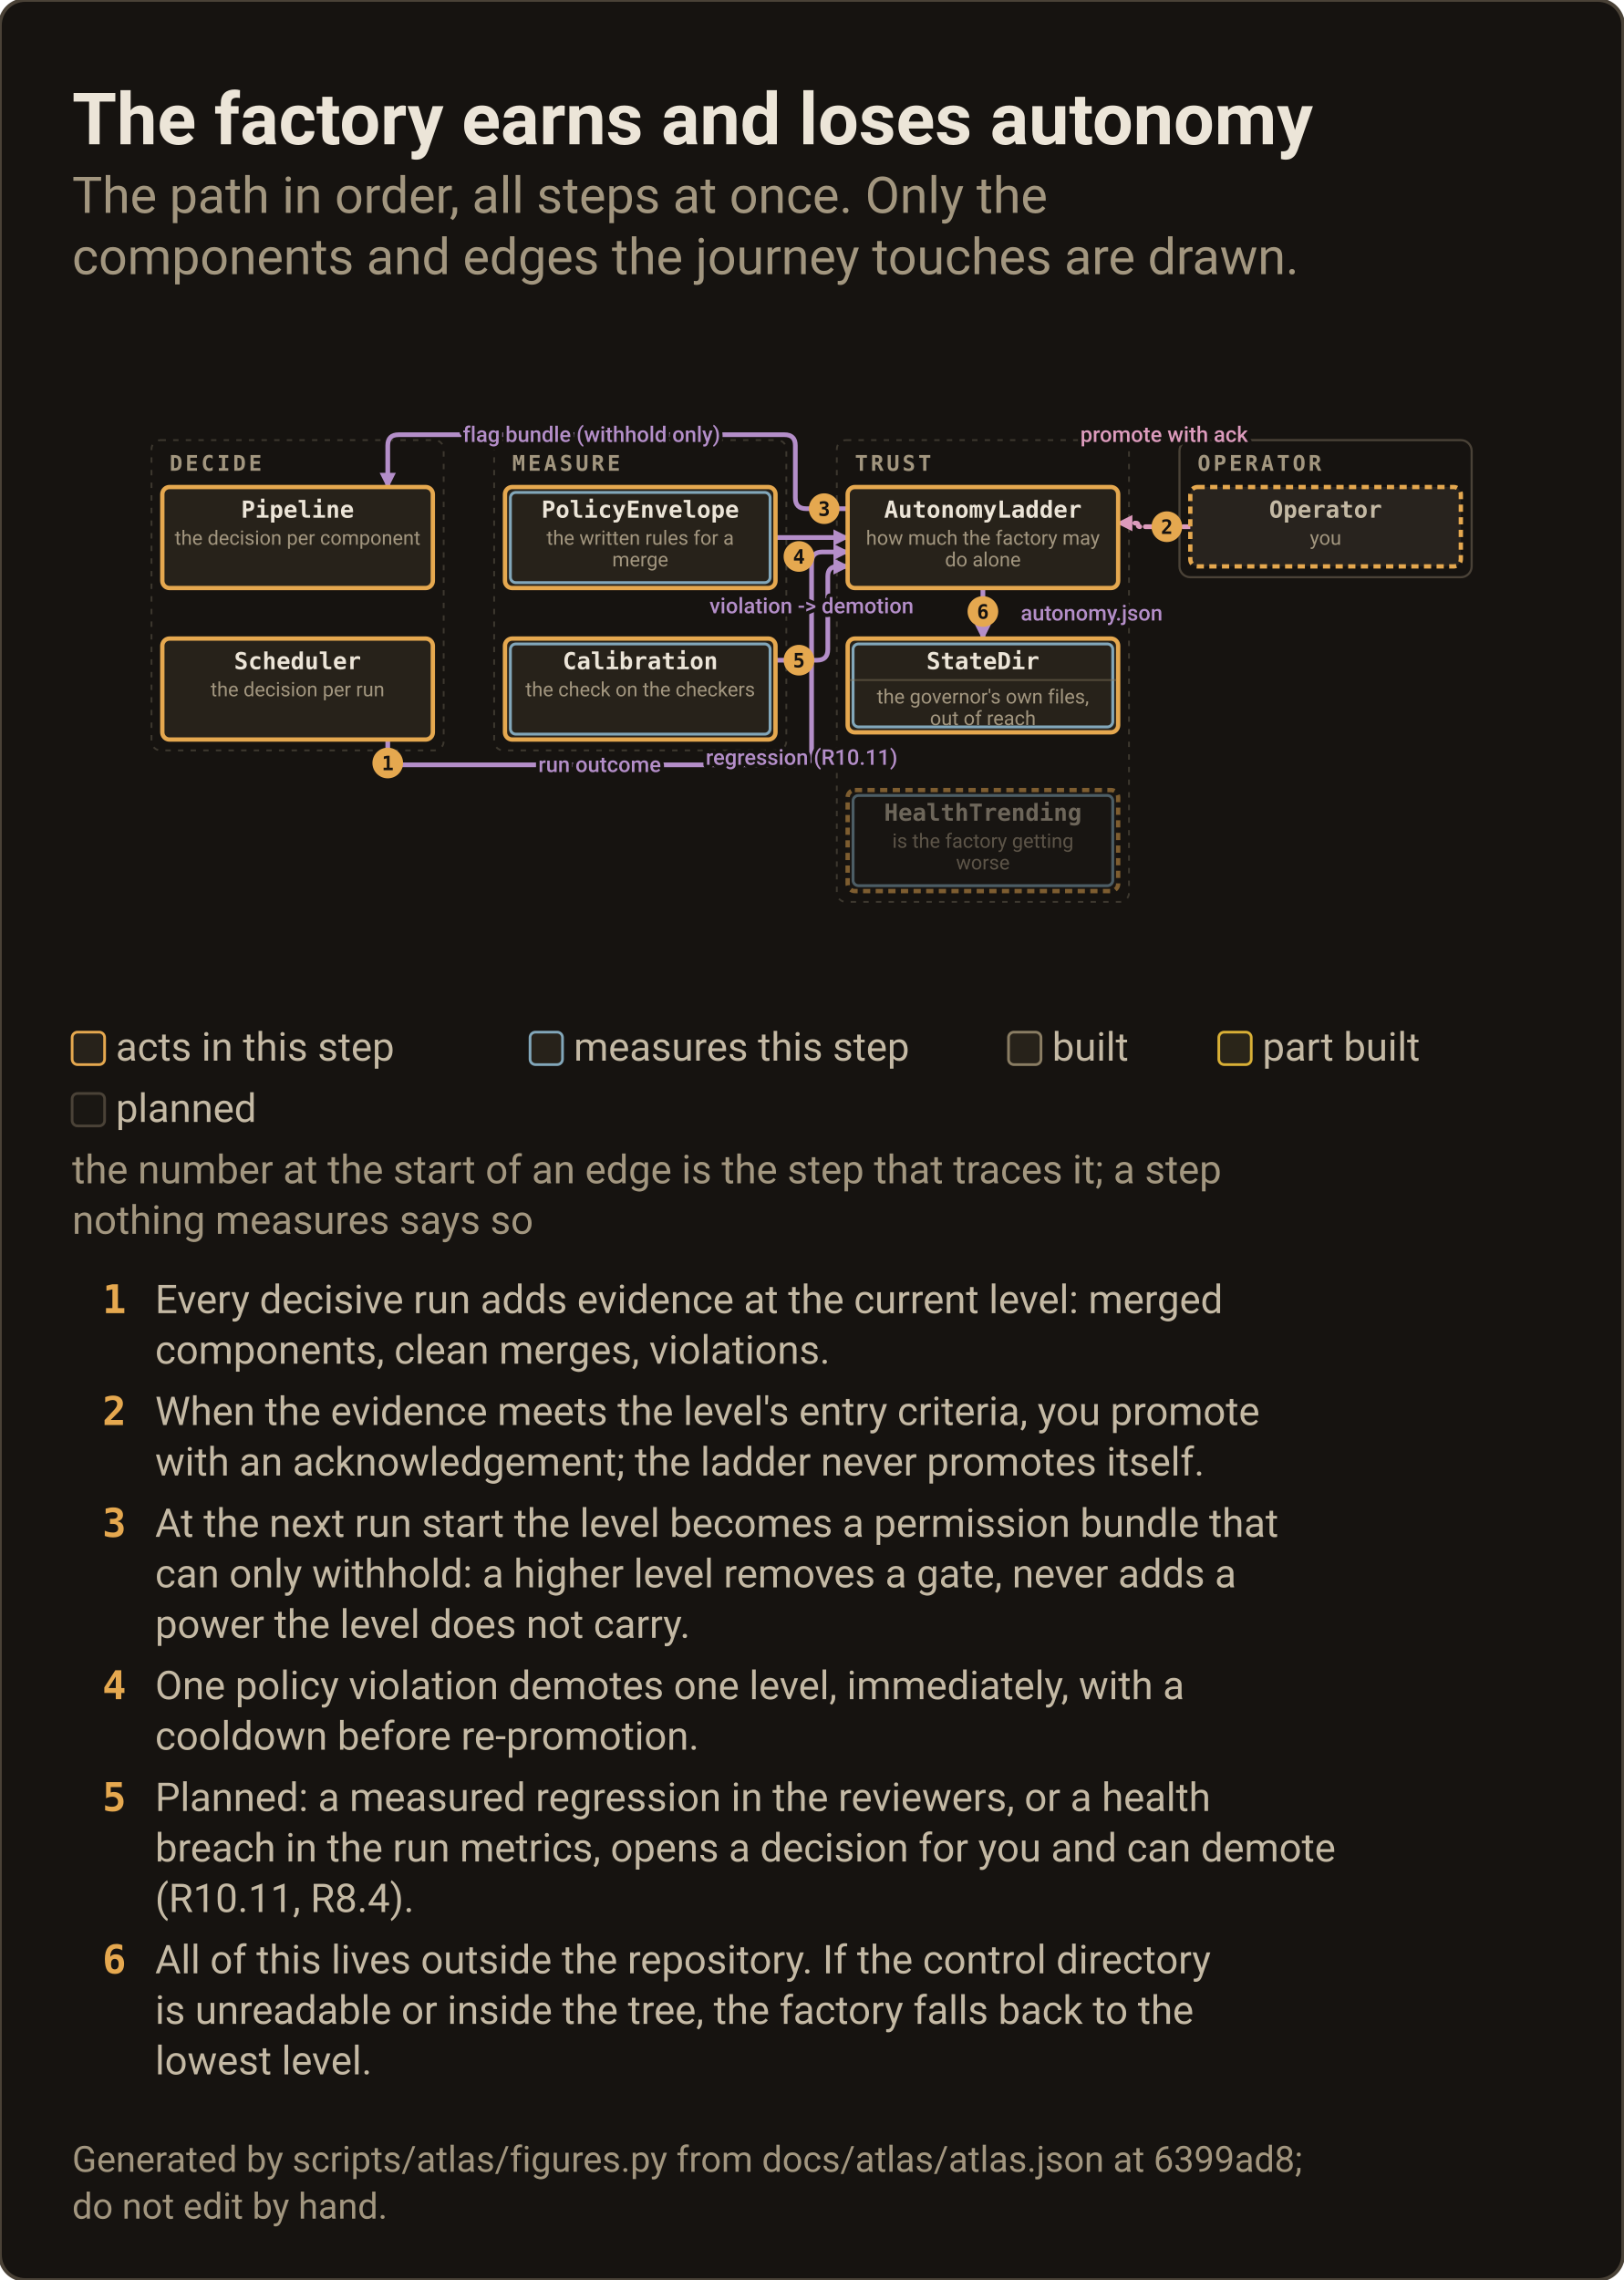
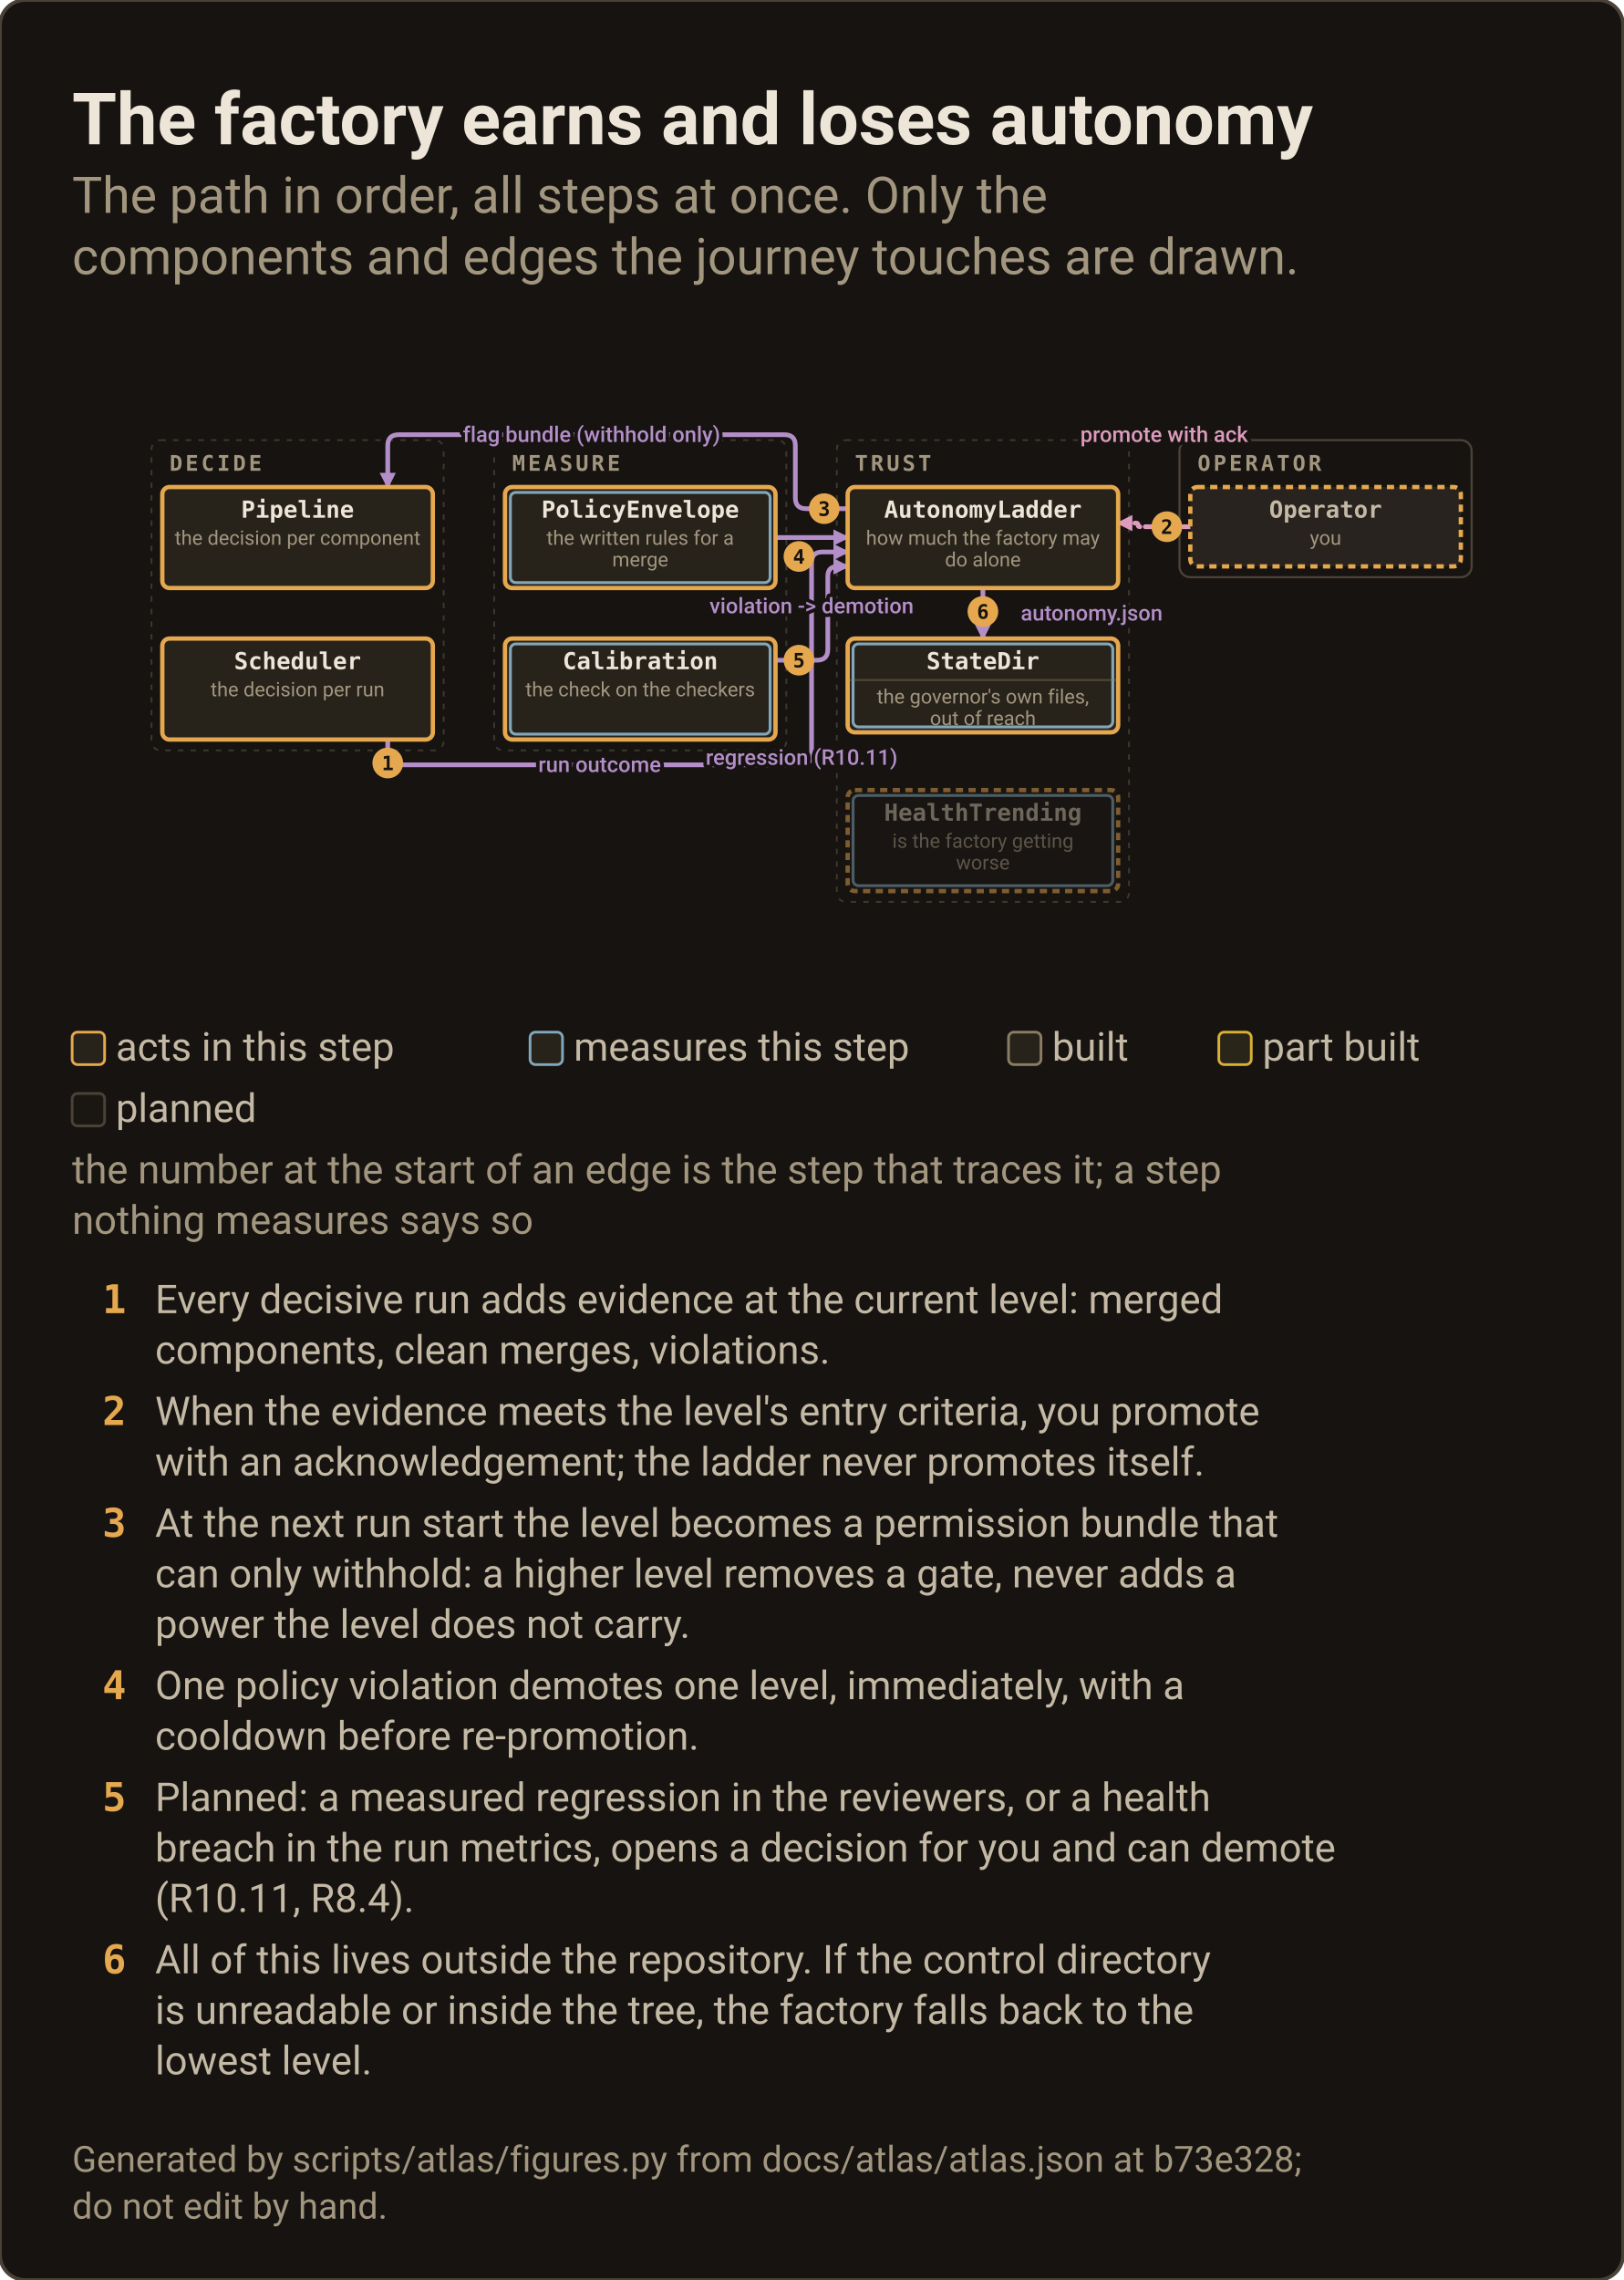
<svg xmlns="http://www.w3.org/2000/svg" width="900" height="1264" viewBox="0 0 900 1264" role="img" aria-label="Journey: The factory earns and loses autonomy">
  <rect x="0" y="0" width="900" height="1264" rx="14" fill="#161310" stroke="#4A4237" stroke-width="2" />
  <text x="40.0" y="80.0" class="c0">The factory earns and loses autonomy</text>
  <text x="40.0" y="118.0" class="c1">The path in order, all steps at once. Only the</text>
  <text x="40.0" y="152.0" class="c1">components and edges the journey touches are drawn.</text>
  <svg id="map" x="76.0" y="170.0" width="748" height="380" viewBox="0 0 748 380" overflow="visible">
    <defs>
      <marker id="map-m-work" viewBox="0 0 8 8" refX="7" refY="4" markerUnits="userSpaceOnUse" markerWidth="9" markerHeight="9" orient="auto-start-reverse">
        <path d="M0,0 L8,4 L0,8 z" fill="#D9CDB2" />
      </marker>
      <marker id="map-m-measure" viewBox="0 0 8 8" refX="7" refY="4" markerUnits="userSpaceOnUse" markerWidth="9" markerHeight="9" orient="auto-start-reverse">
        <path d="M0,0 L8,4 L0,8 z" fill="#82A7BA" />
      </marker>
      <marker id="map-m-feedback" viewBox="0 0 8 8" refX="7" refY="4" markerUnits="userSpaceOnUse" markerWidth="9" markerHeight="9" orient="auto-start-reverse">
        <path d="M0,0 L8,4 L0,8 z" fill="#E39A86" />
      </marker>
      <marker id="map-m-operator" viewBox="0 0 8 8" refX="7" refY="4" markerUnits="userSpaceOnUse" markerWidth="9" markerHeight="9" orient="auto-start-reverse">
        <path d="M0,0 L8,4 L0,8 z" fill="#DD9BBD" />
      </marker>
      <marker id="map-m-trust" viewBox="0 0 8 8" refX="7" refY="4" markerUnits="userSpaceOnUse" markerWidth="9" markerHeight="9" orient="auto-start-reverse">
        <path d="M0,0 L8,4 L0,8 z" fill="#B48EC9" />
      </marker>
      <marker id="map-m-learn" viewBox="0 0 8 8" refX="7" refY="4" markerUnits="userSpaceOnUse" markerWidth="9" markerHeight="9" orient="auto-start-reverse">
        <path d="M0,0 L8,4 L0,8 z" fill="#86C9A9" />
      </marker>
      <marker id="map-m-record" viewBox="0 0 8 8" refX="7" refY="4" markerUnits="userSpaceOnUse" markerWidth="9" markerHeight="9" orient="auto-start-reverse">
        <path d="M0,0 L8,4 L0,8 z" fill="#B7C27C" />
      </marker>
      <marker id="map-m-change" viewBox="0 0 8 8" refX="7" refY="4" markerUnits="userSpaceOnUse" markerWidth="9" markerHeight="9" orient="auto-start-reverse">
        <path d="M0,0 L8,4 L0,8 z" fill="#E26D5A" />
      </marker>
      <marker id="map-m-reach" viewBox="0 0 8 8" refX="7" refY="4" markerUnits="userSpaceOnUse" markerWidth="9" markerHeight="9" orient="auto-start-reverse">
        <path d="M0,0 L8,4 L0,8 z" fill="#E5A84F" />
      </marker>
    </defs>
    <style>#map .node.quiet{opacity:.42}#map .node.planned{opacity:.5}#map .node.planned.quiet{opacity:.3}#map .node.meas .node__box{stroke:#82A7BA;stroke-width:2.2}#map .node.acts .node__box{stroke:#E5A84F;stroke-width:2.4}#map .node__ring{display:none;fill:none;stroke:#82A7BA;stroke-width:1.6}#map .node.meas .node__ring{display:inline}#map .flow.planned{opacity:.35}#map .flowlbl.planned{opacity:.5}#map .flow.off,#map .flowlbl.off{display:none}#map .flow.hot{opacity:1;stroke-opacity:1;stroke-width:2.6}#map .flowlbl.hot{opacity:1}</style>
    <rect x="8.0" y="74.0" width="162.0" height="172.0" rx="5" fill="none" stroke="#A2967F" stroke-opacity=".28" stroke-width="1" stroke-dasharray="3 4" />
    <text x="18.0" y="91.0" class="t3">DECIDE</text>
    <rect x="198.0" y="74.0" width="162.0" height="172.0" rx="5" fill="none" stroke="#A2967F" stroke-opacity=".28" stroke-width="1" stroke-dasharray="3 4" />
    <text x="208.0" y="91.0" class="t3">MEASURE</text>
    <rect x="388.0" y="74.0" width="162.0" height="256.0" rx="5" fill="none" stroke="#A2967F" stroke-opacity=".28" stroke-width="1" stroke-dasharray="3 4" />
    <text x="398.0" y="91.0" class="t3">TRUST</text>
    <rect x="578.0" y="74.0" width="162.0" height="76.0" rx="6" fill="none" stroke="#4A4237" stroke-width="1.2" />
    <text x="588.0" y="91.0" class="t3">OPERATOR</text>
    <g data-layer="flow">
      <path id="map-f48" class="flow trust hot" data-edge="48" data-from="Scheduler" data-to="AutonomyLadder" data-art="run outcome" data-kind="trust" data-layer="trust" d="M 139.0 240.0 L 139.0 248.0 Q 139.0 254.0 145.0 254.0 L 368.0 254.0 Q 374.0 254.0 374.0 248.0 L 374.0 142.0 Q 374.0 136.0 380.0 136.0 L 394.0 136.0" fill="none" stroke="#B48EC9" stroke-opacity="0.82" stroke-width="1.2" stroke-linecap="round" marker-end="url(#map-m-trust)" />
      <path id="map-f67" class="flow trust planned hot" data-edge="67" data-from="Operator" data-to="AutonomyLadder" data-art="promote with ack" data-kind="trust" data-layer="operator" d="M 584.0 122.0 L 556.0 122.0 Q 555.0 122.0 555.0 121.0 L 555.0 121.0 Q 555.0 120.0 554.0 120.0 L 544.0 120.0" fill="none" stroke="#DD9BBD" stroke-opacity="0.82" stroke-width="1.2" stroke-dasharray="4 3" stroke-linecap="round" marker-end="url(#map-m-operator)" />
      <path id="map-f49" class="flow trust hot" data-edge="49" data-from="AutonomyLadder" data-to="Pipeline" data-art="flag bundle (withhold only)" data-kind="trust" data-layer="trust" d="M 394.0 112.0 L 371.0 112.0 Q 365.0 112.0 365.0 106.0 L 365.0 77.0 Q 365.0 71.0 359.0 71.0 L 145.0 71.0 Q 139.0 71.0 139.0 77.0 L 139.0 100.0" fill="none" stroke="#B48EC9" stroke-opacity="0.82" stroke-width="1.2" stroke-linecap="round" marker-end="url(#map-m-trust)" />
      <path id="map-f50" class="flow trust hot" data-edge="50" data-from="PolicyEnvelope" data-to="AutonomyLadder" data-art="violation -&gt; demotion" data-kind="trust" data-layer="trust" d="M 354.0 128.0 L 394.0 128.0" fill="none" stroke="#B48EC9" stroke-opacity="0.82" stroke-width="1.2" stroke-linecap="round" marker-end="url(#map-m-trust)" />
      <path id="map-f51" class="flow trust hot" data-edge="51" data-from="Calibration" data-to="AutonomyLadder" data-art="regression (R10.11)" data-kind="trust" data-layer="trust" d="M 354.0 196.0 L 377.0 196.0 Q 383.0 196.0 383.0 190.0 L 383.0 149.5 Q 383.0 144.0 388.5 144.0 L 394.0 144.0" fill="none" stroke="#B48EC9" stroke-opacity="0.82" stroke-width="1.2" stroke-linecap="round" marker-end="url(#map-m-trust)" />
      <path id="map-f52" class="flow trust hot" data-edge="52" data-from="AutonomyLadder" data-to="StateDir" data-art="autonomy.json" data-kind="trust" data-layer="trust" d="M 469.0 156.0 L 469.0 184.0" fill="none" stroke="#B48EC9" stroke-opacity="0.82" stroke-width="1.2" stroke-linecap="round" marker-end="url(#map-m-trust)" />
    </g>
    <g class="node built acts meas" data-id="PolicyEnvelope" data-kind="component" data-state="built" data-region="measure" role="button" tabindex="0" aria-label="PolicyEnvelope, the written rules for a merge, built">
      <rect class="node__box" x="204.0" y="100.0" width="150.0" height="56.0" rx="4.0" fill="#27221A" stroke="#8A7D63" stroke-width="1.1" />
      <rect class="node__ring" x="207.0" y="103.0" width="144.0" height="50.0" rx="3.0" />
      <text x="279.0" y="117.0" class="t4">PolicyEnvelope</text>
      <g data-layer="job">
        <text x="279.0" y="132.0" class="t5">the written rules for a</text>
        <text x="279.0" y="144.0" class="t5">merge</text>
      </g>
    </g>
    <g class="node built acts meas" data-id="Calibration" data-kind="component" data-state="built" data-region="measure" role="button" tabindex="0" aria-label="Calibration, the check on the checkers, built">
      <rect class="node__box" x="204.0" y="184.0" width="150.0" height="56.0" rx="4.0" fill="#27221A" stroke="#8A7D63" stroke-width="1.1" />
      <rect class="node__ring" x="207.0" y="187.0" width="144.0" height="50.0" rx="3.0" />
      <text x="279.0" y="201.0" class="t4">Calibration</text>
      <g data-layer="job">
        <text x="279.0" y="216.0" class="t5">the check on the checkers</text>
      </g>
    </g>
    <g class="node built acts" data-id="Pipeline" data-kind="component" data-state="built" data-region="decide" role="button" tabindex="0" aria-label="Pipeline, the decision per component, built">
      <rect class="node__box" x="14.0" y="100.0" width="150.0" height="56.0" rx="4.0" fill="#27221A" stroke="#8A7D63" stroke-width="1.1" />
      <rect class="node__ring" x="17.0" y="103.0" width="144.0" height="50.0" rx="3.0" />
      <text x="89.0" y="117.0" class="t4">Pipeline</text>
      <g data-layer="job">
        <text x="89.0" y="132.0" class="t5">the decision per component</text>
      </g>
    </g>
    <g class="node built acts" data-id="Scheduler" data-kind="component" data-state="built" data-region="decide" role="button" tabindex="0" aria-label="Scheduler, the decision per run, built">
      <rect class="node__box" x="14.0" y="184.0" width="150.0" height="56.0" rx="4.0" fill="#27221A" stroke="#8A7D63" stroke-width="1.1" />
      <rect class="node__ring" x="17.0" y="187.0" width="144.0" height="50.0" rx="3.0" />
      <text x="89.0" y="201.0" class="t4">Scheduler</text>
      <g data-layer="job">
        <text x="89.0" y="216.0" class="t5">the decision per run</text>
      </g>
    </g>
    <g class="node built acts" data-id="AutonomyLadder" data-kind="component" data-state="built" data-region="trust" role="button" tabindex="0" aria-label="AutonomyLadder, how much the factory may do alone, built">
      <rect class="node__box" x="394.0" y="100.0" width="150.0" height="56.0" rx="4.0" fill="#27221A" stroke="#8A7D63" stroke-width="1.1" />
      <rect class="node__ring" x="397.0" y="103.0" width="144.0" height="50.0" rx="3.0" />
      <text x="469.0" y="117.0" class="t4">AutonomyLadder</text>
      <g data-layer="job">
        <text x="469.0" y="132.0" class="t5">how much the factory may</text>
        <text x="469.0" y="144.0" class="t5">do alone</text>
      </g>
    </g>
    <g class="node built acts meas" data-id="StateDir" data-kind="store" data-state="built" data-region="trust" role="button" tabindex="0" aria-label="StateDir, the governor's own files, out of reach, built">
      <rect class="node__box" x="394.0" y="184.0" width="150.0" height="52.0" rx="4.0" fill="#27221A" stroke="#8A7D63" stroke-width="1.1" />
      <rect class="node__ring" x="397.0" y="187.0" width="144.0" height="46.0" rx="3.0" />
      <text x="469.0" y="201.0" class="t4">StateDir</text>
      <line x1="395.0" y1="207.0" x2="543.0" y2="207.0" stroke="#8A7D63" stroke-opacity=".45" stroke-width="1" />
      <g data-layer="job">
        <text x="469.0" y="220.0" class="t5">the governor's own files,</text>
        <text x="469.0" y="232.0" class="t5">out of reach</text>
      </g>
    </g>
    <g class="node planned acts meas" data-id="HealthTrending" data-kind="component" data-state="planned" data-region="trust" role="button" tabindex="0" aria-label="HealthTrending, is the factory getting worse, planned">
      <rect class="node__box" x="394.0" y="268.0" width="150.0" height="56.0" rx="4.0" fill="#1A1713" stroke="#4A4237" stroke-width="1.1" stroke-dasharray="4 3" />
      <rect class="node__ring" x="397.0" y="271.0" width="144.0" height="50.0" rx="3.0" />
      <text x="469.0" y="285.0" class="t6">HealthTrending</text>
      <g data-layer="job">
        <text x="469.0" y="300.0" class="t5">is the factory getting</text>
        <text x="469.0" y="312.0" class="t5">worse</text>
      </g>
    </g>
    <g class="node actor acts" data-id="Operator" data-kind="actor" data-state="planned" data-region="operator" role="button" tabindex="0" aria-label="Operator, you, outside">
      <rect class="node__box" x="584.0" y="100.0" width="150.0" height="44.0" rx="4.0" fill="#28231E" stroke="#A2967F" stroke-width="1.1" stroke-dasharray="4 3" />
      <rect class="node__ring" x="587.0" y="103.0" width="144.0" height="38.0" rx="3.0" />
      <text x="659.0" y="117.0" class="t6">Operator</text>
      <g data-layer="job">
        <text x="659.0" y="132.0" class="t5">you</text>
      </g>
    </g>
    <g data-layer="flow">
      <g class="flowlbl trust hot" data-edge="48" data-from="Scheduler" data-to="AutonomyLadder" data-layer="trust">
        <text x="256.5" y="258.0" class="t1">run outcome</text>
      </g>
      <g class="flowlbl trust planned hot" data-edge="67" data-from="Operator" data-to="AutonomyLadder" data-layer="operator">
        <text x="569.5" y="75.0" class="t2">promote with ack</text>
      </g>
      <g class="flowlbl trust hot" data-edge="49" data-from="AutonomyLadder" data-to="Pipeline" data-layer="trust">
        <text x="252.0" y="75.0" class="t1">flag bundle (withhold only)</text>
      </g>
      <g class="flowlbl trust hot" data-edge="50" data-from="PolicyEnvelope" data-to="AutonomyLadder" data-layer="trust">
        <text x="374.0" y="170.0" class="t1">violation -&gt; demotion</text>
      </g>
      <g class="flowlbl trust hot" data-edge="51" data-from="Calibration" data-to="AutonomyLadder" data-layer="trust">
        <text x="368.5" y="254.0" class="t1">regression (R10.11)</text>
      </g>
      <g class="flowlbl trust hot" data-edge="52" data-from="AutonomyLadder" data-to="StateDir" data-layer="trust">
        <text x="529.3" y="174.0" class="t1">autonomy.json</text>
      </g>
    </g>
    <g data-layer="steps">
      <g class="step" data-edge="48">
        <circle cx="139.0" cy="253.0" r="8.5" fill="#E5A84F" />
        <text x="139.0" y="257.0" class="t0">1</text>
      </g>
      <g class="step" data-edge="67">
        <circle cx="571.0" cy="122.0" r="8.5" fill="#E5A84F" />
        <text x="571.0" y="126.0" class="t0">2</text>
      </g>
      <g class="step" data-edge="49">
        <circle cx="381.0" cy="112.0" r="8.5" fill="#E5A84F" />
        <text x="381.0" y="116.0" class="t0">3</text>
      </g>
      <g class="step" data-edge="50">
        <circle cx="367.0" cy="138.5" r="8.5" fill="#E5A84F" />
        <text x="367.0" y="142.5" class="t0">4</text>
      </g>
      <g class="step" data-edge="51">
        <circle cx="367.0" cy="196.0" r="8.5" fill="#E5A84F" />
        <text x="367.0" y="200.0" class="t0">5</text>
      </g>
      <g class="step" data-edge="52">
        <circle cx="469.0" cy="169.0" r="8.5" fill="#E5A84F" />
        <text x="469.0" y="173.0" class="t0">6</text>
      </g>
    </g>
    <style>#map .t0{font-family:ui-monospace,"SF Mono",SFMono-Regular,"JetBrains Mono",Menlo,Consolas,monospace;font-size:11.0px;font-weight:700;fill:#161310;text-anchor:middle}#map .t1{font-family:ui-sans-serif,system-ui,-apple-system,"SF Pro Text","Segoe UI",Roboto,"Helvetica Neue",Arial,sans-serif;font-size:12.0px;font-weight:500;fill:#B48EC9;text-anchor:middle;paint-order:stroke;stroke:#161310;stroke-width:4;stroke-linejoin:round}#map .t2{font-family:ui-sans-serif,system-ui,-apple-system,"SF Pro Text","Segoe UI",Roboto,"Helvetica Neue",Arial,sans-serif;font-size:12.0px;font-weight:500;fill:#DD9BBD;text-anchor:middle;paint-order:stroke;stroke:#161310;stroke-width:4;stroke-linejoin:round}#map .t3{font-family:ui-monospace,"SF Mono",SFMono-Regular,"JetBrains Mono",Menlo,Consolas,monospace;font-size:12.0px;font-weight:600;fill:#A2967F;text-anchor:start;letter-spacing:.13em}#map .t4{font-family:ui-monospace,"SF Mono",SFMono-Regular,"JetBrains Mono",Menlo,Consolas,monospace;font-size:13.0px;font-weight:600;fill:#ECE5D8;text-anchor:middle}#map .t5{font-family:ui-sans-serif,system-ui,-apple-system,"SF Pro Text","Segoe UI",Roboto,"Helvetica Neue",Arial,sans-serif;font-size:11.0px;font-weight:400;fill:#A2967F;text-anchor:middle}#map .t6{font-family:ui-monospace,"SF Mono",SFMono-Regular,"JetBrains Mono",Menlo,Consolas,monospace;font-size:13.0px;font-weight:600;fill:#C4B9A4;text-anchor:middle}</style>
  </svg>
  <rect x="40.0" y="572.2" width="18" height="18" rx="3" fill="#27221A" stroke="#E5A84F" stroke-width="1.5" />
  <text x="64.2" y="588.0" class="c2">acts in this step</text>
  <rect x="293.9" y="572.2" width="18" height="18" rx="3" fill="#27221A" stroke="#82A7BA" stroke-width="1.5" />
  <text x="318.1" y="588.0" class="c2">measures this step</text>
  <rect x="559.2" y="572.2" width="18" height="18" rx="3" fill="#27221A" stroke="#8A7D63" stroke-width="1.5" />
  <text x="583.4" y="588.0" class="c2">built</text>
  <rect x="675.8" y="572.2" width="18" height="18" rx="3" fill="#2A2519" stroke="#D9B036" stroke-width="1.5" />
  <text x="700.0" y="588.0" class="c2">part built</text>
  <rect x="40.0" y="606.2" width="18" height="18" rx="3" fill="#1A1713" stroke="#4A4237" stroke-width="1.5" />
  <text x="64.2" y="622.0" class="c2">planned</text>
  <text x="40.0" y="656.0" class="c3">the number at the start of an edge is the step that traces it; a step</text>
  <text x="40.0" y="684.0" class="c3">nothing measures says so</text>
  <text x="70.0" y="728.0" class="c4">1</text>
  <text x="86.0" y="728.0" class="c2">Every decisive run adds evidence at the current level: merged</text>
  <text x="86.0" y="756.0" class="c2">components, clean merges, violations.</text>
  <text x="70.0" y="790.0" class="c4">2</text>
  <text x="86.0" y="790.0" class="c2">When the evidence meets the level's entry criteria, you promote</text>
  <text x="86.0" y="818.0" class="c2">with an acknowledgement; the ladder never promotes itself.</text>
  <text x="70.0" y="852.0" class="c4">3</text>
  <text x="86.0" y="852.0" class="c2">At the next run start the level becomes a permission bundle that</text>
  <text x="86.0" y="880.0" class="c2">can only withhold: a higher level removes a gate, never adds a</text>
  <text x="86.0" y="908.0" class="c2">power the level does not carry.</text>
  <text x="70.0" y="942.0" class="c4">4</text>
  <text x="86.0" y="942.0" class="c2">One policy violation demotes one level, immediately, with a</text>
  <text x="86.0" y="970.0" class="c2">cooldown before re-promotion.</text>
  <text x="70.0" y="1004.0" class="c4">5</text>
  <text x="86.0" y="1004.0" class="c2">Planned: a measured regression in the reviewers, or a health</text>
  <text x="86.0" y="1032.0" class="c2">breach in the run metrics, opens a decision for you and can demote</text>
  <text x="86.0" y="1060.0" class="c2">(R10.11, R8.4).</text>
  <text x="70.0" y="1094.0" class="c4">6</text>
  <text x="86.0" y="1094.0" class="c2">All of this lives outside the repository. If the control directory</text>
  <text x="86.0" y="1122.0" class="c2">is unreadable or inside the tree, the factory falls back to the</text>
  <text x="86.0" y="1150.0" class="c2">lowest level.</text>
-   <text x="40.0" y="1204.0" class="c5">Generated by scripts/atlas/figures.py from docs/atlas/atlas.json at 6399ad8;</text>
+   <text x="40.0" y="1204.0" class="c5">Generated by scripts/atlas/figures.py from docs/atlas/atlas.json at b73e328;</text>
  <text x="40.0" y="1230.0" class="c5">do not edit by hand.</text>
  <style>.c0{font-family:ui-sans-serif,system-ui,-apple-system,"SF Pro Text","Segoe UI",Roboto,"Helvetica Neue",Arial,sans-serif;font-size:40.0px;font-weight:600;fill:#ECE5D8;text-anchor:start}.c1{font-family:ui-sans-serif,system-ui,-apple-system,"SF Pro Text","Segoe UI",Roboto,"Helvetica Neue",Arial,sans-serif;font-size:28.0px;font-weight:400;fill:#A2967F;text-anchor:start}.c2{font-family:ui-sans-serif,system-ui,-apple-system,"SF Pro Text","Segoe UI",Roboto,"Helvetica Neue",Arial,sans-serif;font-size:22.0px;font-weight:400;fill:#C4B9A4;text-anchor:start}.c3{font-family:ui-sans-serif,system-ui,-apple-system,"SF Pro Text","Segoe UI",Roboto,"Helvetica Neue",Arial,sans-serif;font-size:22.0px;font-weight:400;fill:#A2967F;text-anchor:start}.c4{font-family:ui-monospace,"SF Mono",SFMono-Regular,"JetBrains Mono",Menlo,Consolas,monospace;font-size:22.0px;font-weight:700;fill:#E5A84F;text-anchor:end}.c5{font-family:ui-sans-serif,system-ui,-apple-system,"SF Pro Text","Segoe UI",Roboto,"Helvetica Neue",Arial,sans-serif;font-size:20.0px;font-weight:400;fill:#A2967F;text-anchor:start}</style>
</svg>
